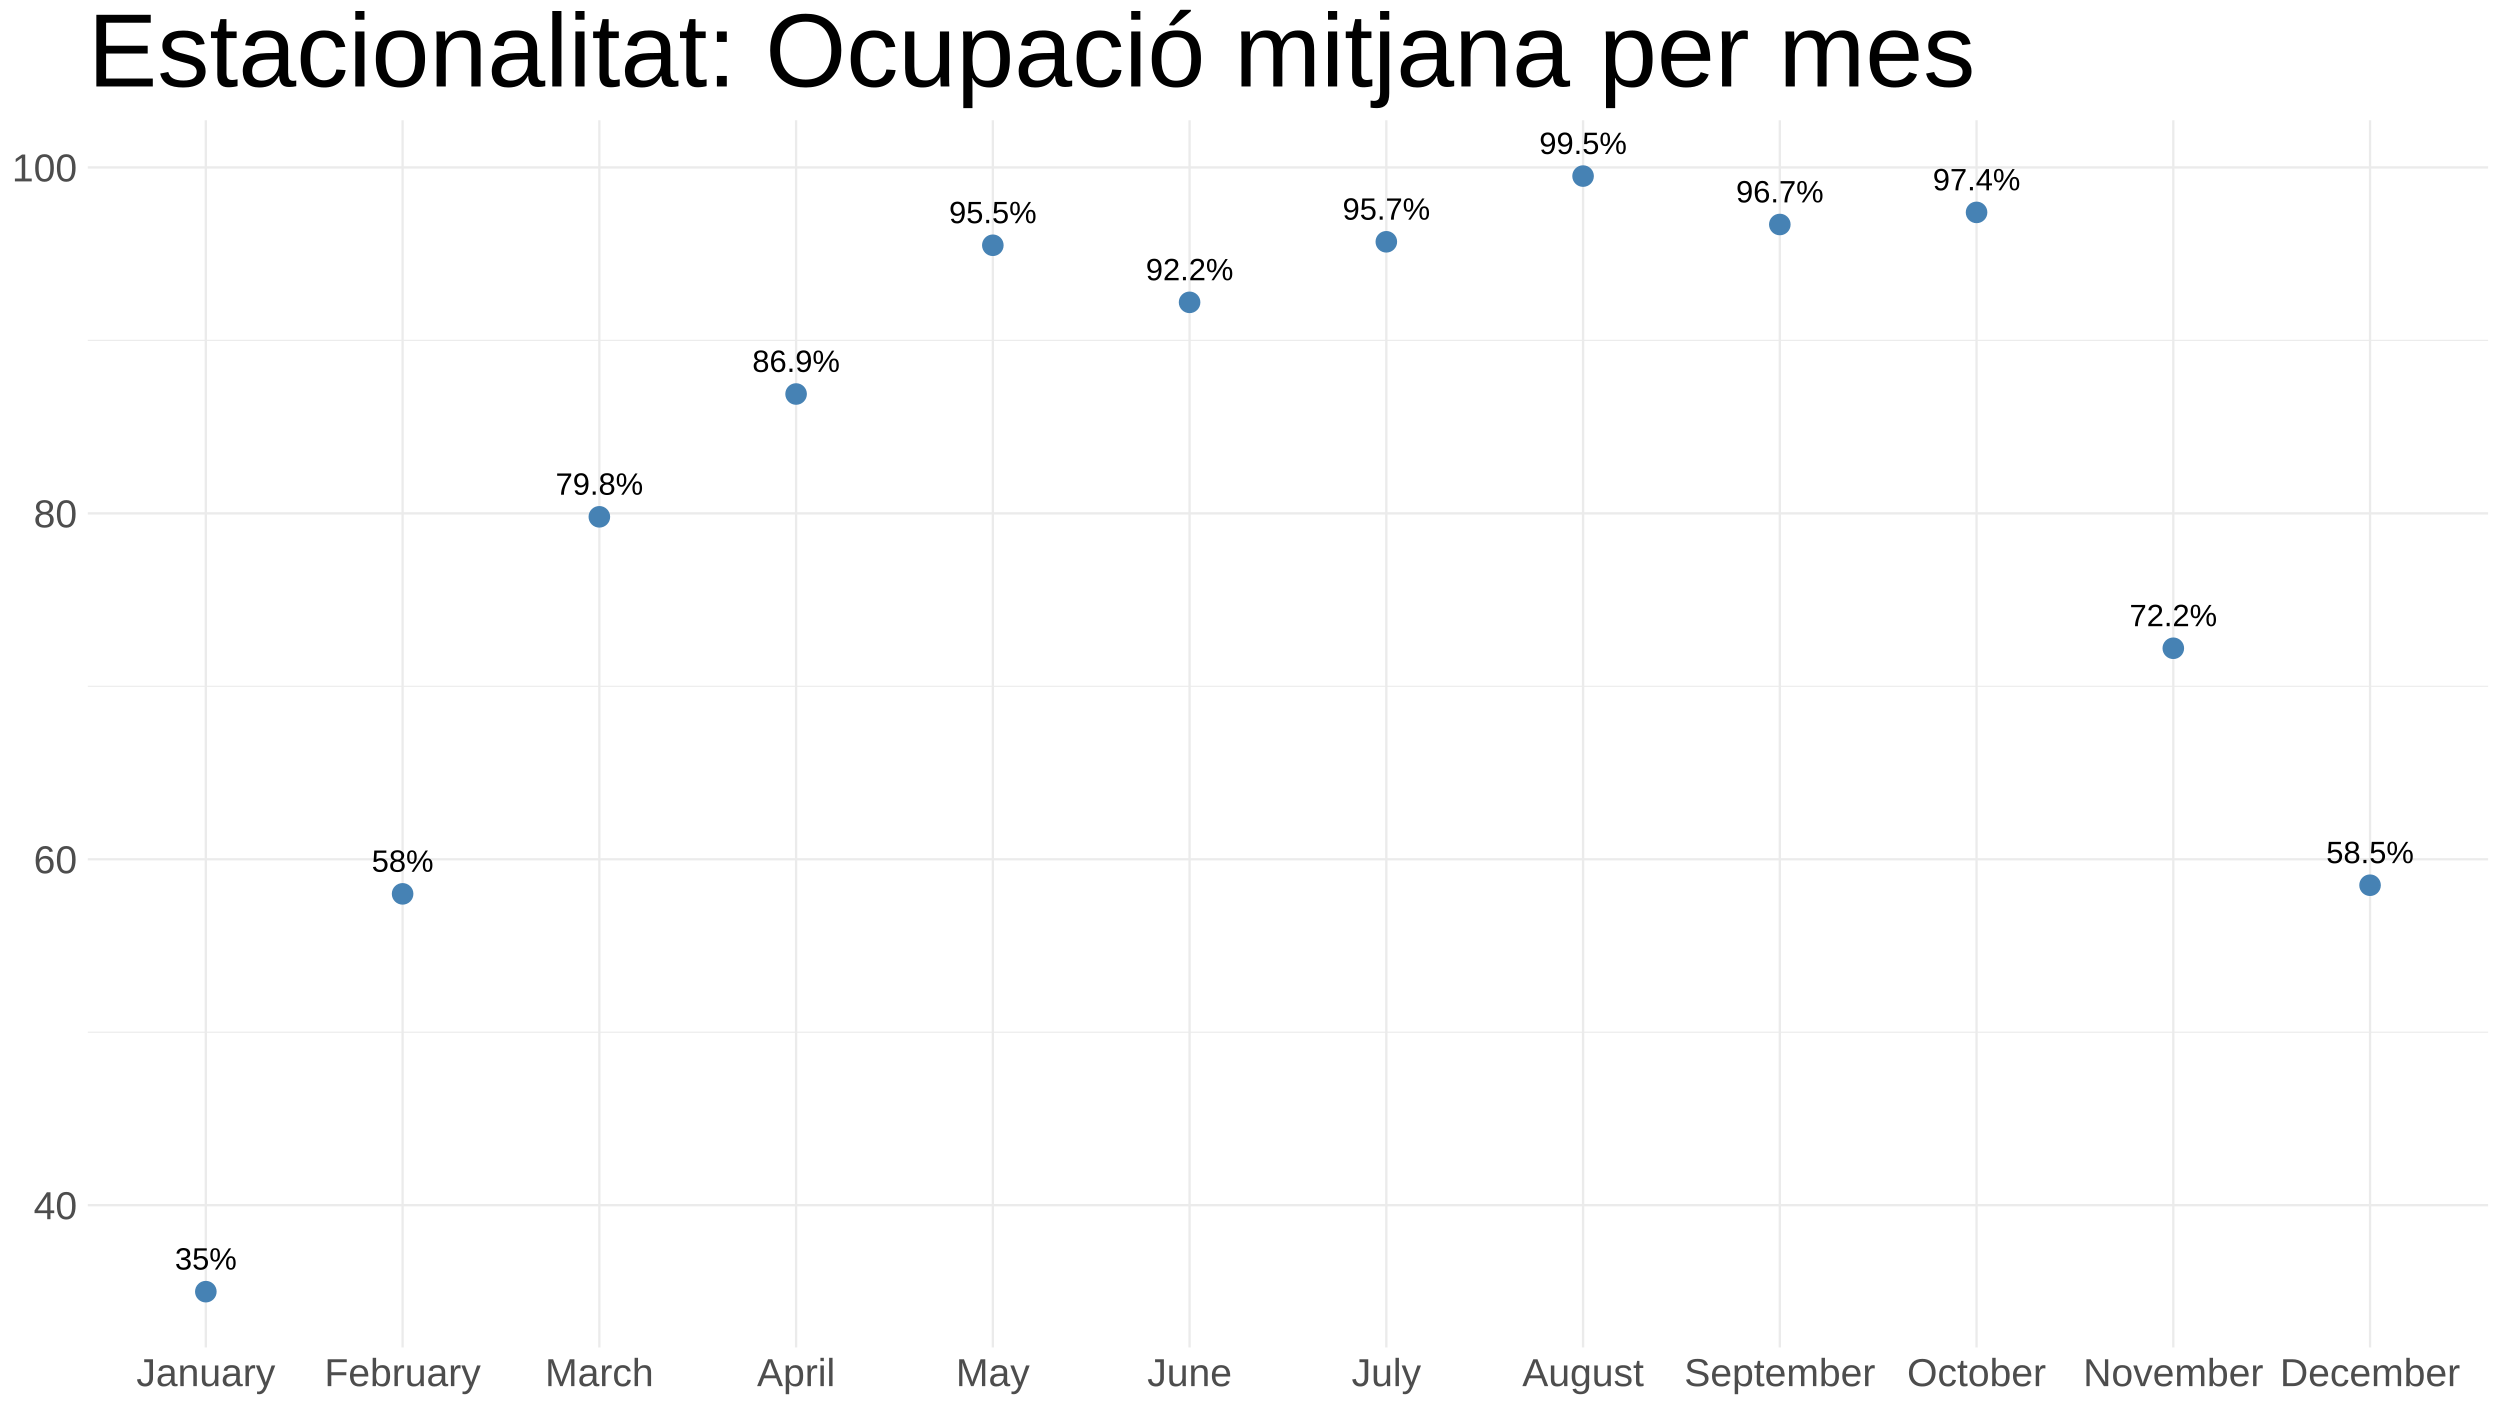
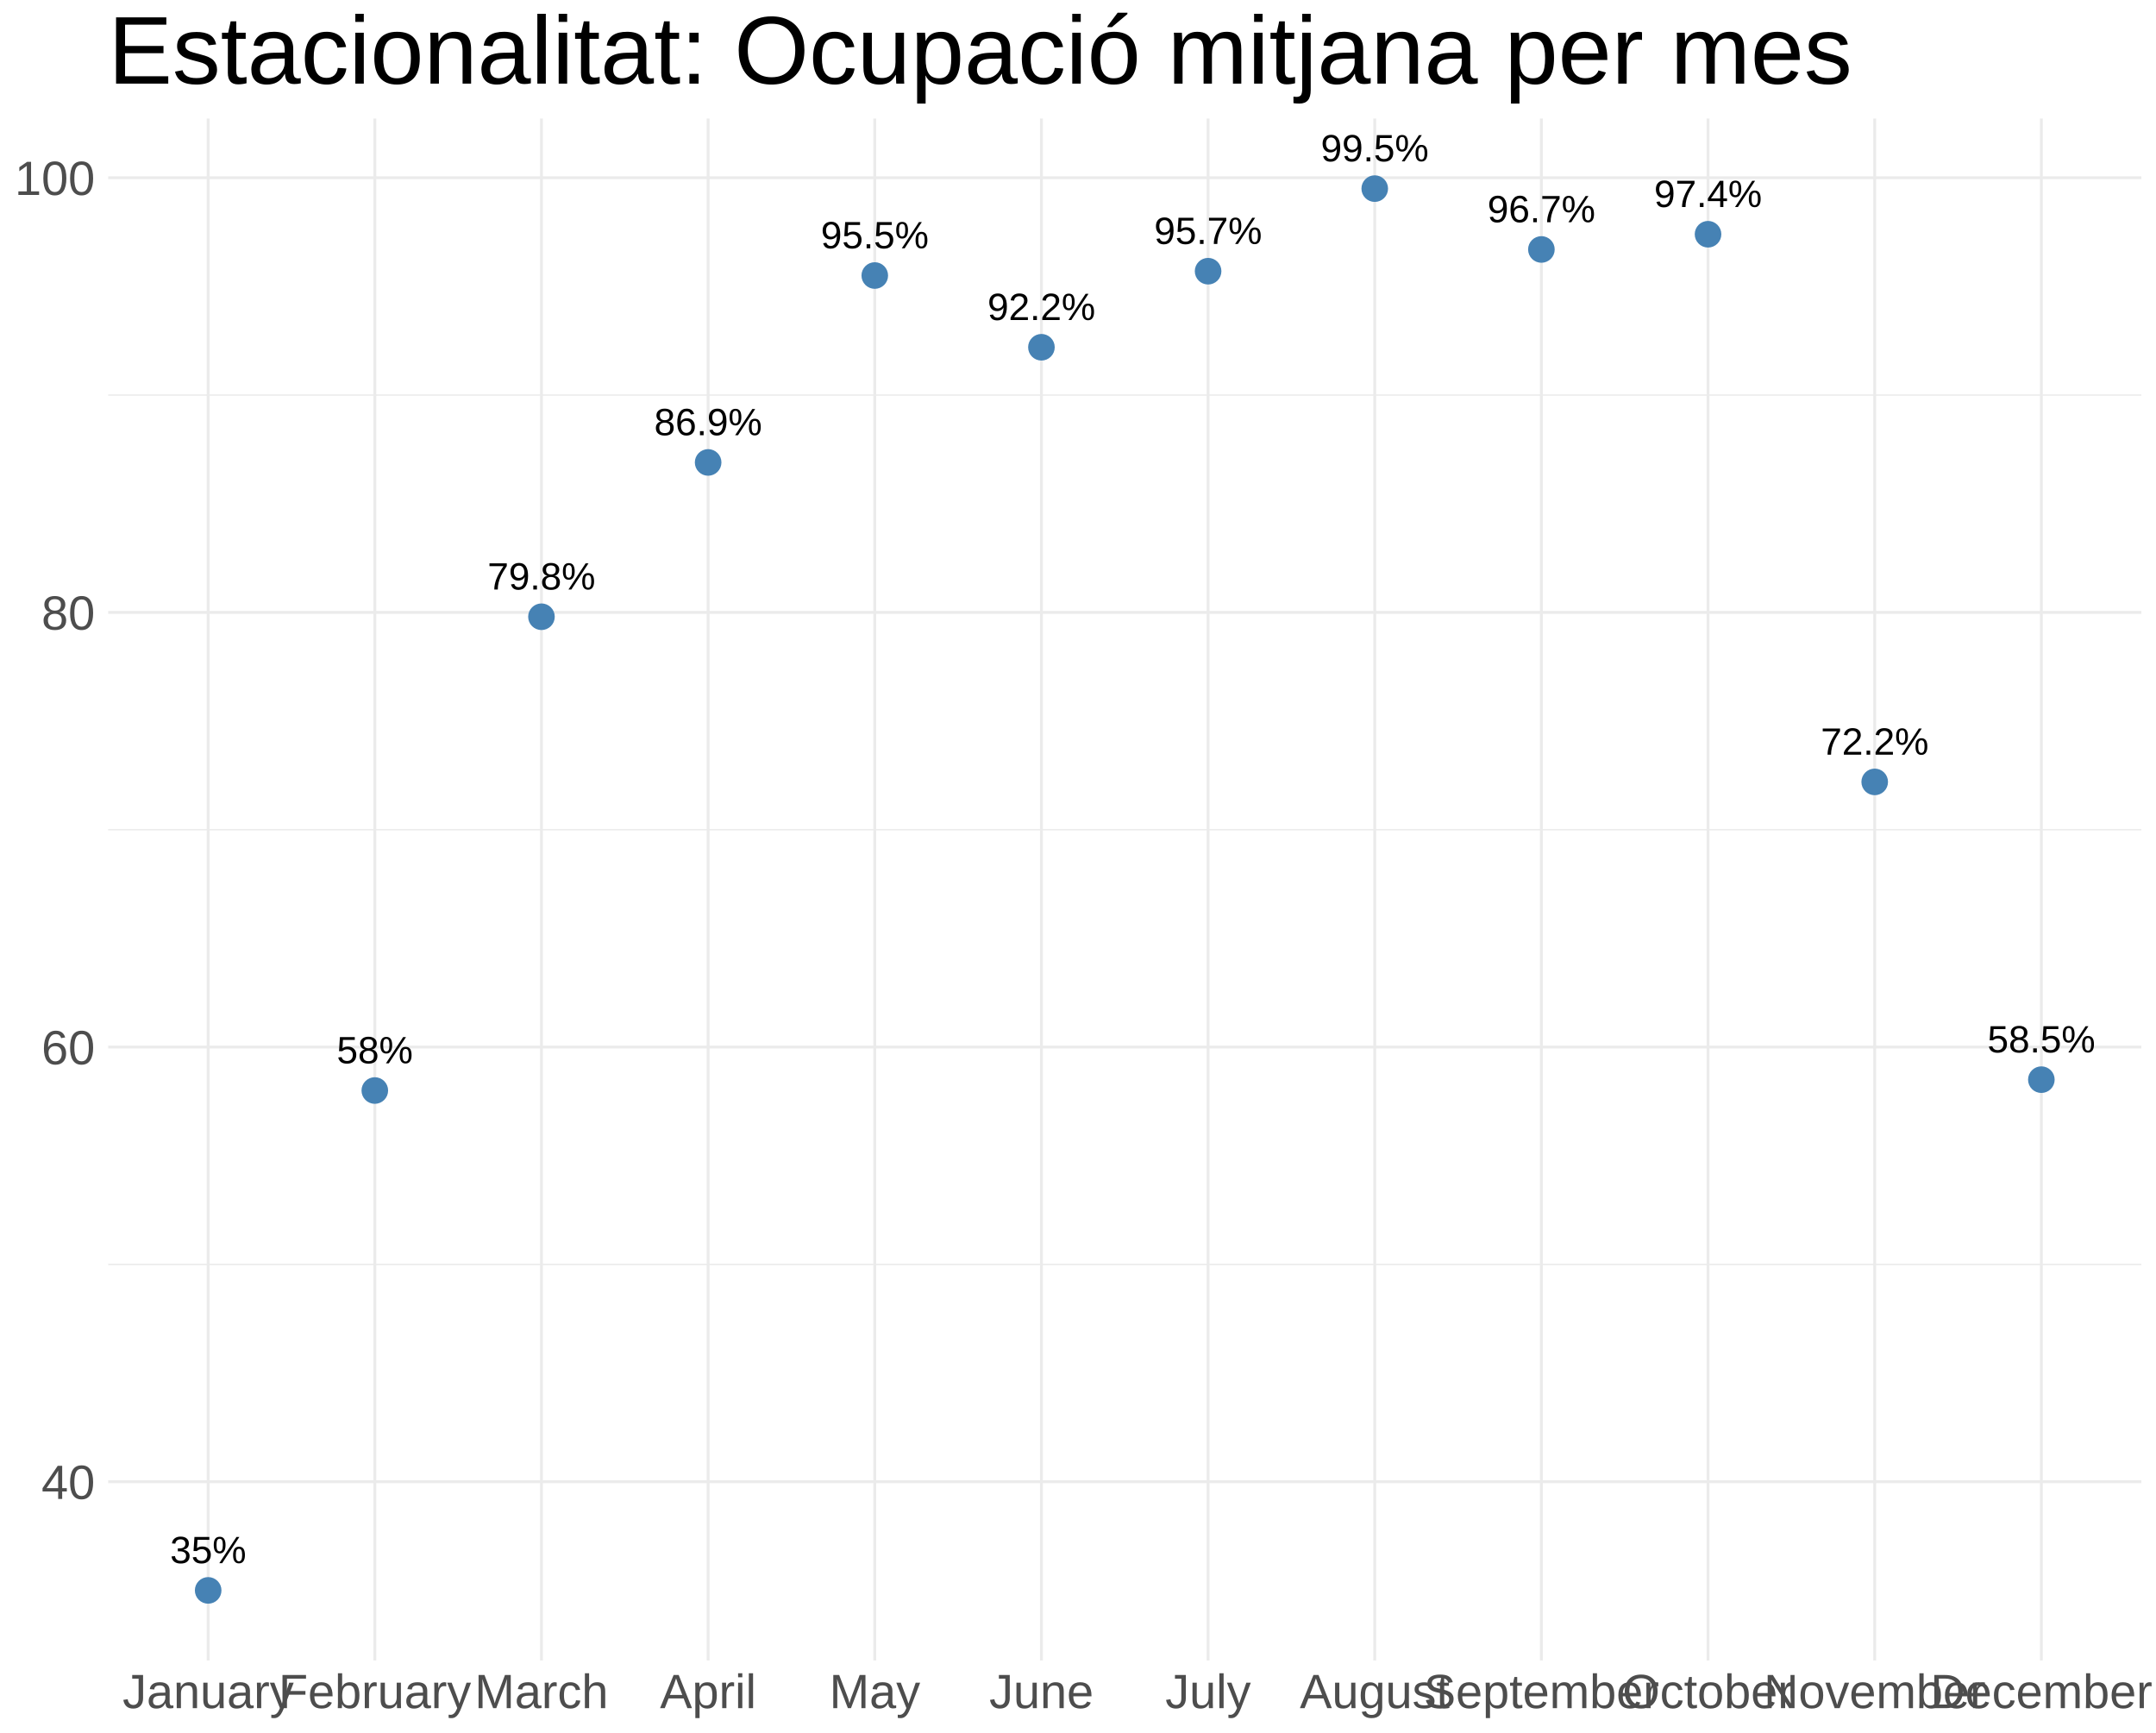
- <svg xmlns="http://www.w3.org/2000/svg" width="1152.00pt" height="648.00pt" viewBox="0 0 1152.00 648.00">
+ <svg xmlns="http://www.w3.org/2000/svg" width="806.40pt" height="648.00pt" viewBox="0 0 806.40 648.00">
  <g class="svglite">
    <defs>
      <style type="text/css">
    .svglite line, .svglite polyline, .svglite polygon, .svglite path, .svglite rect, .svglite circle {
      fill: none;
      stroke: #000000;
      stroke-linecap: round;
      stroke-linejoin: round;
      stroke-miterlimit: 10.00;
    }
    .svglite text {
      white-space: pre;
    }
    .svglite g.glyphgroup path {
      fill: inherit;
      stroke: none;
    }
  </style>
    </defs>
    <rect width="100%" height="100%" style="stroke: none; fill: none;" />
    <defs>
-       <clipPath id="cpMC4wMHwxMTUyLjAwfDAuMDB8NjQ4LjAw">
-         <rect x="0.00" y="0.00" width="1152.00" height="648.00" />
+       <clipPath id="cpMC4wMHw4MDYuNDB8MC4wMHw2NDguMDA=">
+         <rect x="0.00" y="0.00" width="806.40" height="648.00" />
      </clipPath>
    </defs>
-     <g clip-path="url(#cpMC4wMHwxMTUyLjAwfDAuMDB8NjQ4LjAw)">
-       <rect x="0" y="0.00" width="1152.00" height="648.00" style="stroke-width: 1.07; stroke: none;" />
+     <g clip-path="url(#cpMC4wMHw4MDYuNDB8MC4wMHw2NDguMDA=)">
+       <rect x="0.00" y="0.00" width="806.40" height="648.00" style="stroke-width: 1.07; stroke: none;" />
    </g>
    <defs>
-       <clipPath id="cpNDAuNDZ8MTE0Ni41Mnw1NS40M3w2MjAuOTE=">
-         <rect x="40.46" y="55.43" width="1106.06" height="565.47" />
+       <clipPath id="cpNDAuNDZ8ODAwLjkyfDQ0LjMyfDYyMC45MQ==">
+         <rect x="40.46" y="44.32" width="760.46" height="576.59" />
      </clipPath>
    </defs>
-     <g clip-path="url(#cpNDAuNDZ8MTE0Ni41Mnw1NS40M3w2MjAuOTE=)">
-       <rect x="40.46" y="55.43" width="1106.06" height="565.47" style="stroke-width: 1.07; stroke: none;" />
-       <polyline points="40.46,475.65 1146.52,475.65 " style="stroke-width: 0.53; stroke: #EBEBEB; stroke-linecap: butt;" />
-       <polyline points="40.46,316.25 1146.52,316.25 " style="stroke-width: 0.53; stroke: #EBEBEB; stroke-linecap: butt;" />
-       <polyline points="40.46,156.85 1146.52,156.85 " style="stroke-width: 0.53; stroke: #EBEBEB; stroke-linecap: butt;" />
-       <polyline points="40.46,555.35 1146.52,555.35 " style="stroke-width: 1.07; stroke: #EBEBEB; stroke-linecap: butt;" />
-       <polyline points="40.46,395.95 1146.52,395.95 " style="stroke-width: 1.07; stroke: #EBEBEB; stroke-linecap: butt;" />
-       <polyline points="40.46,236.55 1146.52,236.55 " style="stroke-width: 1.07; stroke: #EBEBEB; stroke-linecap: butt;" />
-       <polyline points="40.46,77.15 1146.52,77.15 " style="stroke-width: 1.07; stroke: #EBEBEB; stroke-linecap: butt;" />
-       <polyline points="94.85,620.91 94.85,55.43 " style="stroke-width: 1.07; stroke: #EBEBEB; stroke-linecap: butt;" />
-       <polyline points="185.52,620.91 185.52,55.43 " style="stroke-width: 1.07; stroke: #EBEBEB; stroke-linecap: butt;" />
-       <polyline points="276.18,620.91 276.18,55.43 " style="stroke-width: 1.07; stroke: #EBEBEB; stroke-linecap: butt;" />
-       <polyline points="366.84,620.91 366.84,55.43 " style="stroke-width: 1.07; stroke: #EBEBEB; stroke-linecap: butt;" />
-       <polyline points="457.50,620.91 457.50,55.43 " style="stroke-width: 1.07; stroke: #EBEBEB; stroke-linecap: butt;" />
-       <polyline points="548.16,620.91 548.16,55.43 " style="stroke-width: 1.07; stroke: #EBEBEB; stroke-linecap: butt;" />
-       <polyline points="638.82,620.91 638.82,55.43 " style="stroke-width: 1.07; stroke: #EBEBEB; stroke-linecap: butt;" />
-       <polyline points="729.48,620.91 729.48,55.43 " style="stroke-width: 1.07; stroke: #EBEBEB; stroke-linecap: butt;" />
-       <polyline points="820.14,620.91 820.14,55.43 " style="stroke-width: 1.07; stroke: #EBEBEB; stroke-linecap: butt;" />
-       <polyline points="910.80,620.91 910.80,55.43 " style="stroke-width: 1.07; stroke: #EBEBEB; stroke-linecap: butt;" />
-       <polyline points="1001.46,620.91 1001.46,55.43 " style="stroke-width: 1.07; stroke: #EBEBEB; stroke-linecap: butt;" />
-       <polyline points="1092.12,620.91 1092.12,55.43 " style="stroke-width: 1.07; stroke: #EBEBEB; stroke-linecap: butt;" />
-       <circle cx="94.85" cy="595.20" r="4.62" style="stroke-width: 0.71; stroke: #4682B4; fill: #4682B4;" />
-       <circle cx="185.52" cy="411.89" r="4.62" style="stroke-width: 0.71; stroke: #4682B4; fill: #4682B4;" />
-       <circle cx="276.18" cy="238.15" r="4.62" style="stroke-width: 0.71; stroke: #4682B4; fill: #4682B4;" />
-       <circle cx="366.84" cy="181.56" r="4.62" style="stroke-width: 0.71; stroke: #4682B4; fill: #4682B4;" />
-       <circle cx="457.50" cy="113.02" r="4.62" style="stroke-width: 0.71; stroke: #4682B4; fill: #4682B4;" />
-       <circle cx="548.16" cy="139.32" r="4.62" style="stroke-width: 0.71; stroke: #4682B4; fill: #4682B4;" />
-       <circle cx="638.82" cy="111.42" r="4.62" style="stroke-width: 0.71; stroke: #4682B4; fill: #4682B4;" />
-       <circle cx="729.48" cy="81.14" r="4.62" style="stroke-width: 0.71; stroke: #4682B4; fill: #4682B4;" />
-       <circle cx="820.14" cy="103.45" r="4.62" style="stroke-width: 0.71; stroke: #4682B4; fill: #4682B4;" />
-       <circle cx="910.80" cy="97.87" r="4.62" style="stroke-width: 0.71; stroke: #4682B4; fill: #4682B4;" />
-       <circle cx="1001.46" cy="298.72" r="4.62" style="stroke-width: 0.71; stroke: #4682B4; fill: #4682B4;" />
-       <circle cx="1092.12" cy="407.91" r="4.62" style="stroke-width: 0.71; stroke: #4682B4; fill: #4682B4;" />
-       <text x="94.85" y="585.02" text-anchor="middle" style="font-size: 14.23px; font-family: &quot;Arial&quot;;" textLength="28.45px" lengthAdjust="spacingAndGlyphs">35%</text>
-       <text x="185.52" y="401.71" text-anchor="middle" style="font-size: 14.23px; font-family: &quot;Arial&quot;;" textLength="28.45px" lengthAdjust="spacingAndGlyphs">58%</text>
-       <text x="276.18" y="227.97" text-anchor="middle" style="font-size: 14.23px; font-family: &quot;Arial&quot;;" textLength="40.31px" lengthAdjust="spacingAndGlyphs">79.8%</text>
-       <text x="366.84" y="171.38" text-anchor="middle" style="font-size: 14.23px; font-family: &quot;Arial&quot;;" textLength="40.31px" lengthAdjust="spacingAndGlyphs">86.9%</text>
-       <text x="457.50" y="102.84" text-anchor="middle" style="font-size: 14.23px; font-family: &quot;Arial&quot;;" textLength="40.31px" lengthAdjust="spacingAndGlyphs">95.5%</text>
-       <text x="548.16" y="129.14" text-anchor="middle" style="font-size: 14.23px; font-family: &quot;Arial&quot;;" textLength="40.31px" lengthAdjust="spacingAndGlyphs">92.2%</text>
-       <text x="638.82" y="101.24" text-anchor="middle" style="font-size: 14.23px; font-family: &quot;Arial&quot;;" textLength="40.31px" lengthAdjust="spacingAndGlyphs">95.7%</text>
-       <text x="729.48" y="70.96" text-anchor="middle" style="font-size: 14.23px; font-family: &quot;Arial&quot;;" textLength="40.31px" lengthAdjust="spacingAndGlyphs">99.5%</text>
-       <text x="820.14" y="93.27" text-anchor="middle" style="font-size: 14.23px; font-family: &quot;Arial&quot;;" textLength="40.31px" lengthAdjust="spacingAndGlyphs">96.7%</text>
-       <text x="910.80" y="87.69" text-anchor="middle" style="font-size: 14.23px; font-family: &quot;Arial&quot;;" textLength="40.31px" lengthAdjust="spacingAndGlyphs">97.4%</text>
-       <text x="1001.46" y="288.54" text-anchor="middle" style="font-size: 14.23px; font-family: &quot;Arial&quot;;" textLength="40.31px" lengthAdjust="spacingAndGlyphs">72.2%</text>
-       <text x="1092.12" y="397.73" text-anchor="middle" style="font-size: 14.23px; font-family: &quot;Arial&quot;;" textLength="40.31px" lengthAdjust="spacingAndGlyphs">58.5%</text>
+     <g clip-path="url(#cpNDAuNDZ8ODAwLjkyfDQ0LjMyfDYyMC45MQ==)">
+       <rect x="40.46" y="44.32" width="760.46" height="576.59" style="stroke-width: 1.07; stroke: none;" />
+       <polyline points="40.46,472.80 800.92,472.80 " style="stroke-width: 0.53; stroke: #EBEBEB; stroke-linecap: butt;" />
+       <polyline points="40.46,310.26 800.92,310.26 " style="stroke-width: 0.53; stroke: #EBEBEB; stroke-linecap: butt;" />
+       <polyline points="40.46,147.73 800.92,147.73 " style="stroke-width: 0.53; stroke: #EBEBEB; stroke-linecap: butt;" />
+       <polyline points="40.46,554.06 800.92,554.06 " style="stroke-width: 1.07; stroke: #EBEBEB; stroke-linecap: butt;" />
+       <polyline points="40.46,391.53 800.92,391.53 " style="stroke-width: 1.07; stroke: #EBEBEB; stroke-linecap: butt;" />
+       <polyline points="40.46,229.00 800.92,229.00 " style="stroke-width: 1.07; stroke: #EBEBEB; stroke-linecap: butt;" />
+       <polyline points="40.46,66.46 800.92,66.46 " style="stroke-width: 1.07; stroke: #EBEBEB; stroke-linecap: butt;" />
+       <polyline points="77.86,620.91 77.86,44.32 " style="stroke-width: 1.07; stroke: #EBEBEB; stroke-linecap: butt;" />
+       <polyline points="140.19,620.91 140.19,44.32 " style="stroke-width: 1.07; stroke: #EBEBEB; stroke-linecap: butt;" />
+       <polyline points="202.52,620.91 202.52,44.32 " style="stroke-width: 1.07; stroke: #EBEBEB; stroke-linecap: butt;" />
+       <polyline points="264.86,620.91 264.86,44.32 " style="stroke-width: 1.07; stroke: #EBEBEB; stroke-linecap: butt;" />
+       <polyline points="327.19,620.91 327.19,44.32 " style="stroke-width: 1.07; stroke: #EBEBEB; stroke-linecap: butt;" />
+       <polyline points="389.52,620.91 389.52,44.32 " style="stroke-width: 1.07; stroke: #EBEBEB; stroke-linecap: butt;" />
+       <polyline points="451.86,620.91 451.86,44.32 " style="stroke-width: 1.07; stroke: #EBEBEB; stroke-linecap: butt;" />
+       <polyline points="514.19,620.91 514.19,44.32 " style="stroke-width: 1.07; stroke: #EBEBEB; stroke-linecap: butt;" />
+       <polyline points="576.52,620.91 576.52,44.32 " style="stroke-width: 1.07; stroke: #EBEBEB; stroke-linecap: butt;" />
+       <polyline points="638.85,620.91 638.85,44.32 " style="stroke-width: 1.07; stroke: #EBEBEB; stroke-linecap: butt;" />
+       <polyline points="701.19,620.91 701.19,44.32 " style="stroke-width: 1.07; stroke: #EBEBEB; stroke-linecap: butt;" />
+       <polyline points="763.52,620.91 763.52,44.32 " style="stroke-width: 1.07; stroke: #EBEBEB; stroke-linecap: butt;" />
+       <circle cx="77.86" cy="594.70" r="4.62" style="stroke-width: 0.71; stroke: #4682B4; fill: #4682B4;" />
+       <circle cx="140.19" cy="407.78" r="4.62" style="stroke-width: 0.71; stroke: #4682B4; fill: #4682B4;" />
+       <circle cx="202.52" cy="230.62" r="4.62" style="stroke-width: 0.71; stroke: #4682B4; fill: #4682B4;" />
+       <circle cx="264.86" cy="172.92" r="4.62" style="stroke-width: 0.71; stroke: #4682B4; fill: #4682B4;" />
+       <circle cx="327.19" cy="103.03" r="4.62" style="stroke-width: 0.71; stroke: #4682B4; fill: #4682B4;" />
+       <circle cx="389.52" cy="129.85" r="4.62" style="stroke-width: 0.71; stroke: #4682B4; fill: #4682B4;" />
+       <circle cx="451.86" cy="101.41" r="4.62" style="stroke-width: 0.71; stroke: #4682B4; fill: #4682B4;" />
+       <circle cx="514.19" cy="70.53" r="4.62" style="stroke-width: 0.71; stroke: #4682B4; fill: #4682B4;" />
+       <circle cx="576.52" cy="93.28" r="4.62" style="stroke-width: 0.71; stroke: #4682B4; fill: #4682B4;" />
+       <circle cx="638.85" cy="87.59" r="4.62" style="stroke-width: 0.71; stroke: #4682B4; fill: #4682B4;" />
+       <circle cx="701.19" cy="292.38" r="4.62" style="stroke-width: 0.71; stroke: #4682B4; fill: #4682B4;" />
+       <circle cx="763.52" cy="403.72" r="4.62" style="stroke-width: 0.71; stroke: #4682B4; fill: #4682B4;" />
+       <text x="77.86" y="584.52" text-anchor="middle" style="font-size: 14.23px; font-family: &quot;Arial&quot;;" textLength="28.45px" lengthAdjust="spacingAndGlyphs">35%</text>
+       <text x="140.19" y="397.60" text-anchor="middle" style="font-size: 14.23px; font-family: &quot;Arial&quot;;" textLength="28.45px" lengthAdjust="spacingAndGlyphs">58%</text>
+       <text x="202.52" y="220.44" text-anchor="middle" style="font-size: 14.23px; font-family: &quot;Arial&quot;;" textLength="40.31px" lengthAdjust="spacingAndGlyphs">79.8%</text>
+       <text x="264.86" y="162.74" text-anchor="middle" style="font-size: 14.23px; font-family: &quot;Arial&quot;;" textLength="40.31px" lengthAdjust="spacingAndGlyphs">86.9%</text>
+       <text x="327.19" y="92.85" text-anchor="middle" style="font-size: 14.23px; font-family: &quot;Arial&quot;;" textLength="40.31px" lengthAdjust="spacingAndGlyphs">95.5%</text>
+       <text x="389.52" y="119.67" text-anchor="middle" style="font-size: 14.23px; font-family: &quot;Arial&quot;;" textLength="40.31px" lengthAdjust="spacingAndGlyphs">92.2%</text>
+       <text x="451.86" y="91.23" text-anchor="middle" style="font-size: 14.23px; font-family: &quot;Arial&quot;;" textLength="40.31px" lengthAdjust="spacingAndGlyphs">95.7%</text>
+       <text x="514.19" y="60.34" text-anchor="middle" style="font-size: 14.23px; font-family: &quot;Arial&quot;;" textLength="40.31px" lengthAdjust="spacingAndGlyphs">99.5%</text>
+       <text x="576.52" y="83.10" text-anchor="middle" style="font-size: 14.23px; font-family: &quot;Arial&quot;;" textLength="40.31px" lengthAdjust="spacingAndGlyphs">96.7%</text>
+       <text x="638.85" y="77.41" text-anchor="middle" style="font-size: 14.23px; font-family: &quot;Arial&quot;;" textLength="40.31px" lengthAdjust="spacingAndGlyphs">97.4%</text>
+       <text x="701.19" y="282.20" text-anchor="middle" style="font-size: 14.23px; font-family: &quot;Arial&quot;;" textLength="40.31px" lengthAdjust="spacingAndGlyphs">72.2%</text>
+       <text x="763.52" y="393.54" text-anchor="middle" style="font-size: 14.23px; font-family: &quot;Arial&quot;;" textLength="40.31px" lengthAdjust="spacingAndGlyphs">58.5%</text>
    </g>
-     <g clip-path="url(#cpMC4wMHwxMTUyLjAwfDAuMDB8NjQ4LjAw)">
-       <text x="35.53" y="561.80" text-anchor="end" style="font-size: 18.00px;fill: #4D4D4D; font-family: &quot;Arial&quot;;" textLength="20.03px" lengthAdjust="spacingAndGlyphs">40</text>
-       <text x="35.53" y="402.40" text-anchor="end" style="font-size: 18.00px;fill: #4D4D4D; font-family: &quot;Arial&quot;;" textLength="20.03px" lengthAdjust="spacingAndGlyphs">60</text>
-       <text x="35.53" y="243.00" text-anchor="end" style="font-size: 18.00px;fill: #4D4D4D; font-family: &quot;Arial&quot;;" textLength="20.03px" lengthAdjust="spacingAndGlyphs">80</text>
-       <text x="35.53" y="83.60" text-anchor="end" style="font-size: 18.00px;fill: #4D4D4D; font-family: &quot;Arial&quot;;" textLength="30.05px" lengthAdjust="spacingAndGlyphs">100</text>
-       <text x="94.85" y="638.73" text-anchor="middle" style="font-size: 18.00px;fill: #4D4D4D; font-family: &quot;Arial&quot;;" textLength="64.06px" lengthAdjust="spacingAndGlyphs">January</text>
-       <text x="185.52" y="638.73" text-anchor="middle" style="font-size: 18.00px;fill: #4D4D4D; font-family: &quot;Arial&quot;;" textLength="72.06px" lengthAdjust="spacingAndGlyphs">February</text>
-       <text x="276.18" y="638.73" text-anchor="middle" style="font-size: 18.00px;fill: #4D4D4D; font-family: &quot;Arial&quot;;" textLength="50.03px" lengthAdjust="spacingAndGlyphs">March</text>
-       <text x="366.84" y="638.73" text-anchor="middle" style="font-size: 18.00px;fill: #4D4D4D; font-family: &quot;Arial&quot;;" textLength="36.02px" lengthAdjust="spacingAndGlyphs">April</text>
-       <text x="457.50" y="638.73" text-anchor="middle" style="font-size: 18.00px;fill: #4D4D4D; font-family: &quot;Arial&quot;;" textLength="34.02px" lengthAdjust="spacingAndGlyphs">May</text>
-       <text x="548.16" y="638.73" text-anchor="middle" style="font-size: 18.00px;fill: #4D4D4D; font-family: &quot;Arial&quot;;" textLength="39.05px" lengthAdjust="spacingAndGlyphs">June</text>
-       <text x="638.82" y="638.73" text-anchor="middle" style="font-size: 18.00px;fill: #4D4D4D; font-family: &quot;Arial&quot;;" textLength="32.02px" lengthAdjust="spacingAndGlyphs">July</text>
-       <text x="729.48" y="638.73" text-anchor="middle" style="font-size: 18.00px;fill: #4D4D4D; font-family: &quot;Arial&quot;;" textLength="56.05px" lengthAdjust="spacingAndGlyphs">August</text>
-       <text x="820.14" y="638.73" text-anchor="middle" style="font-size: 18.00px;fill: #4D4D4D; font-family: &quot;Arial&quot;;" textLength="88.08px" lengthAdjust="spacingAndGlyphs">September</text>
-       <text x="910.80" y="638.73" text-anchor="middle" style="font-size: 18.00px;fill: #4D4D4D; font-family: &quot;Arial&quot;;" textLength="64.05px" lengthAdjust="spacingAndGlyphs">October</text>
-       <text x="1001.46" y="638.73" text-anchor="middle" style="font-size: 18.00px;fill: #4D4D4D; font-family: &quot;Arial&quot;;" textLength="83.06px" lengthAdjust="spacingAndGlyphs">November</text>
-       <text x="1092.12" y="638.73" text-anchor="middle" style="font-size: 18.00px;fill: #4D4D4D; font-family: &quot;Arial&quot;;" textLength="83.06px" lengthAdjust="spacingAndGlyphs">December</text>
-       <text x="40.46" y="39.85" style="font-size: 48.00px; font-family: &quot;Arial&quot;;" textLength="869.98px" lengthAdjust="spacingAndGlyphs">Estacionalitat: Ocupació mitjana per mes</text>
+     <g clip-path="url(#cpMC4wMHw4MDYuNDB8MC4wMHw2NDguMDA=)">
+       <text x="35.53" y="560.51" text-anchor="end" style="font-size: 18.00px;fill: #4D4D4D; font-family: &quot;Arial&quot;;" textLength="20.03px" lengthAdjust="spacingAndGlyphs">40</text>
+       <text x="35.53" y="397.97" text-anchor="end" style="font-size: 18.00px;fill: #4D4D4D; font-family: &quot;Arial&quot;;" textLength="20.03px" lengthAdjust="spacingAndGlyphs">60</text>
+       <text x="35.53" y="235.44" text-anchor="end" style="font-size: 18.00px;fill: #4D4D4D; font-family: &quot;Arial&quot;;" textLength="20.03px" lengthAdjust="spacingAndGlyphs">80</text>
+       <text x="35.53" y="72.91" text-anchor="end" style="font-size: 18.00px;fill: #4D4D4D; font-family: &quot;Arial&quot;;" textLength="30.05px" lengthAdjust="spacingAndGlyphs">100</text>
+       <text x="77.86" y="638.73" text-anchor="middle" style="font-size: 18.00px;fill: #4D4D4D; font-family: &quot;Arial&quot;;" textLength="64.06px" lengthAdjust="spacingAndGlyphs">January</text>
+       <text x="140.19" y="638.73" text-anchor="middle" style="font-size: 18.00px;fill: #4D4D4D; font-family: &quot;Arial&quot;;" textLength="72.06px" lengthAdjust="spacingAndGlyphs">February</text>
+       <text x="202.52" y="638.73" text-anchor="middle" style="font-size: 18.00px;fill: #4D4D4D; font-family: &quot;Arial&quot;;" textLength="50.03px" lengthAdjust="spacingAndGlyphs">March</text>
+       <text x="264.86" y="638.73" text-anchor="middle" style="font-size: 18.00px;fill: #4D4D4D; font-family: &quot;Arial&quot;;" textLength="36.02px" lengthAdjust="spacingAndGlyphs">April</text>
+       <text x="327.19" y="638.73" text-anchor="middle" style="font-size: 18.00px;fill: #4D4D4D; font-family: &quot;Arial&quot;;" textLength="34.02px" lengthAdjust="spacingAndGlyphs">May</text>
+       <text x="389.52" y="638.73" text-anchor="middle" style="font-size: 18.00px;fill: #4D4D4D; font-family: &quot;Arial&quot;;" textLength="39.05px" lengthAdjust="spacingAndGlyphs">June</text>
+       <text x="451.86" y="638.73" text-anchor="middle" style="font-size: 18.00px;fill: #4D4D4D; font-family: &quot;Arial&quot;;" textLength="32.02px" lengthAdjust="spacingAndGlyphs">July</text>
+       <text x="514.19" y="638.73" text-anchor="middle" style="font-size: 18.00px;fill: #4D4D4D; font-family: &quot;Arial&quot;;" textLength="56.05px" lengthAdjust="spacingAndGlyphs">August</text>
+       <text x="576.52" y="638.73" text-anchor="middle" style="font-size: 18.00px;fill: #4D4D4D; font-family: &quot;Arial&quot;;" textLength="88.08px" lengthAdjust="spacingAndGlyphs">September</text>
+       <text x="638.85" y="638.73" text-anchor="middle" style="font-size: 18.00px;fill: #4D4D4D; font-family: &quot;Arial&quot;;" textLength="64.05px" lengthAdjust="spacingAndGlyphs">October</text>
+       <text x="701.19" y="638.73" text-anchor="middle" style="font-size: 18.00px;fill: #4D4D4D; font-family: &quot;Arial&quot;;" textLength="83.06px" lengthAdjust="spacingAndGlyphs">November</text>
+       <text x="763.52" y="638.73" text-anchor="middle" style="font-size: 18.00px;fill: #4D4D4D; font-family: &quot;Arial&quot;;" textLength="83.06px" lengthAdjust="spacingAndGlyphs">December</text>
+       <text x="40.46" y="31.26" style="font-size: 36.00px; font-family: &quot;Arial&quot;;" textLength="652.20px" lengthAdjust="spacingAndGlyphs">Estacionalitat: Ocupació mitjana per mes</text>
    </g>
  </g>
</svg>
